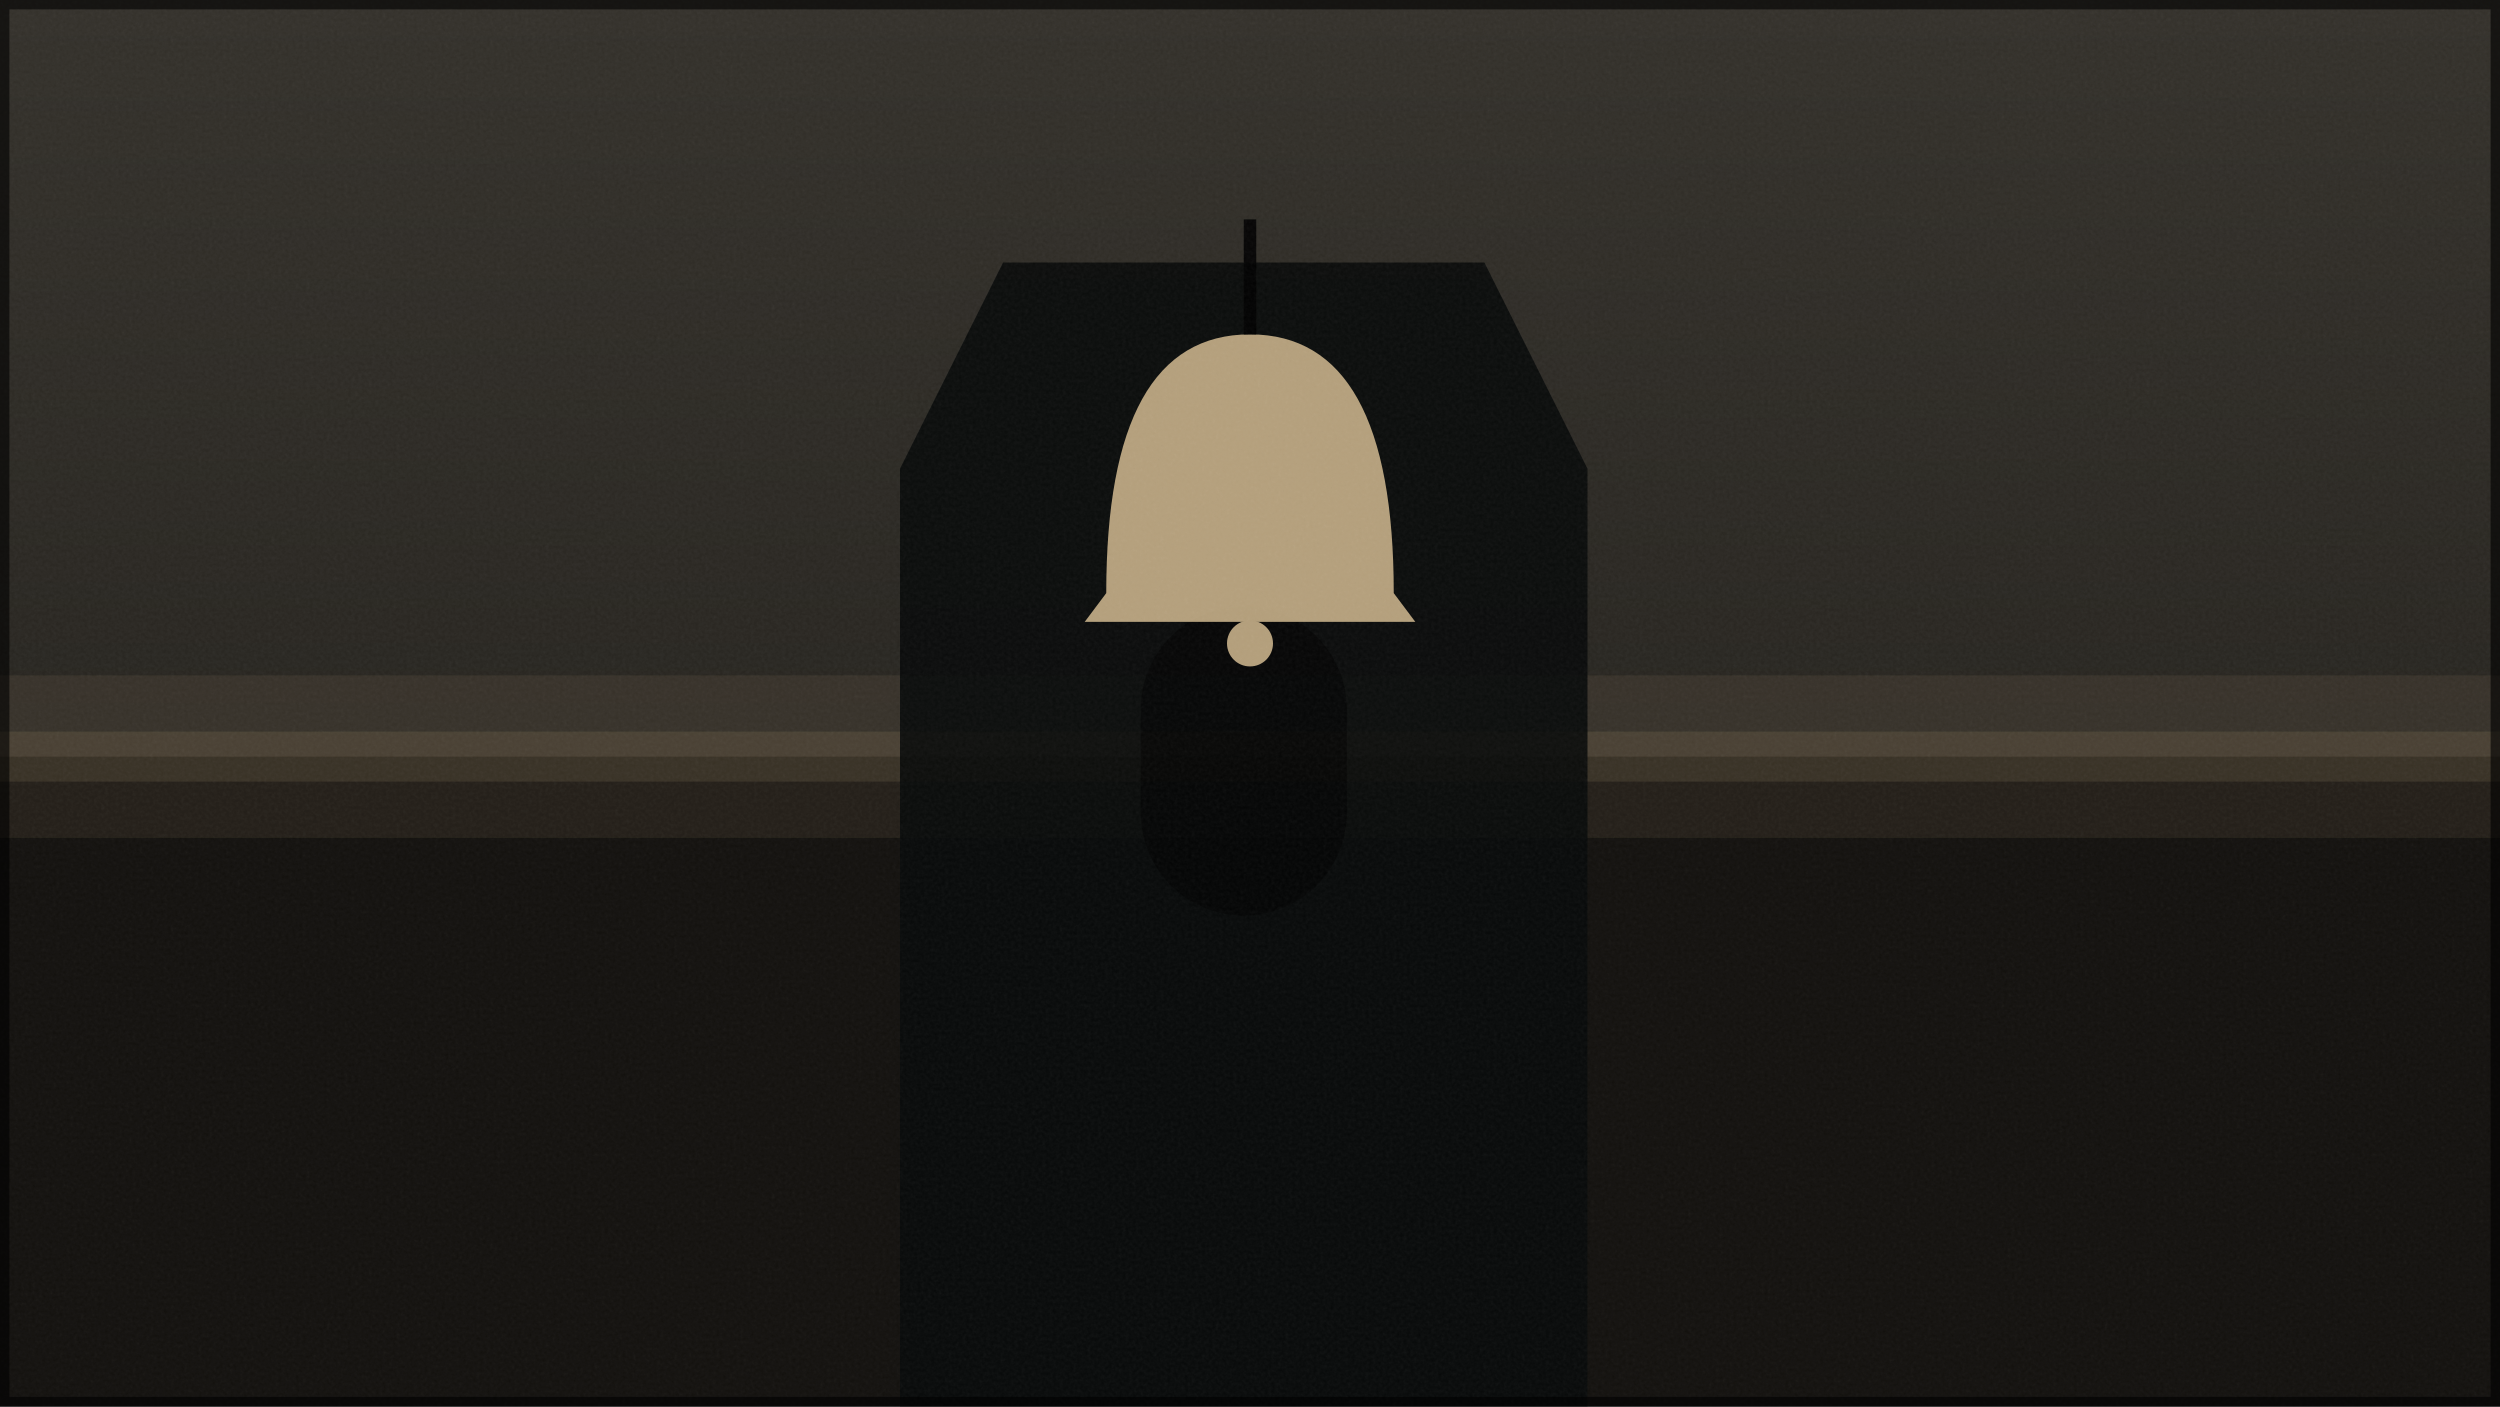
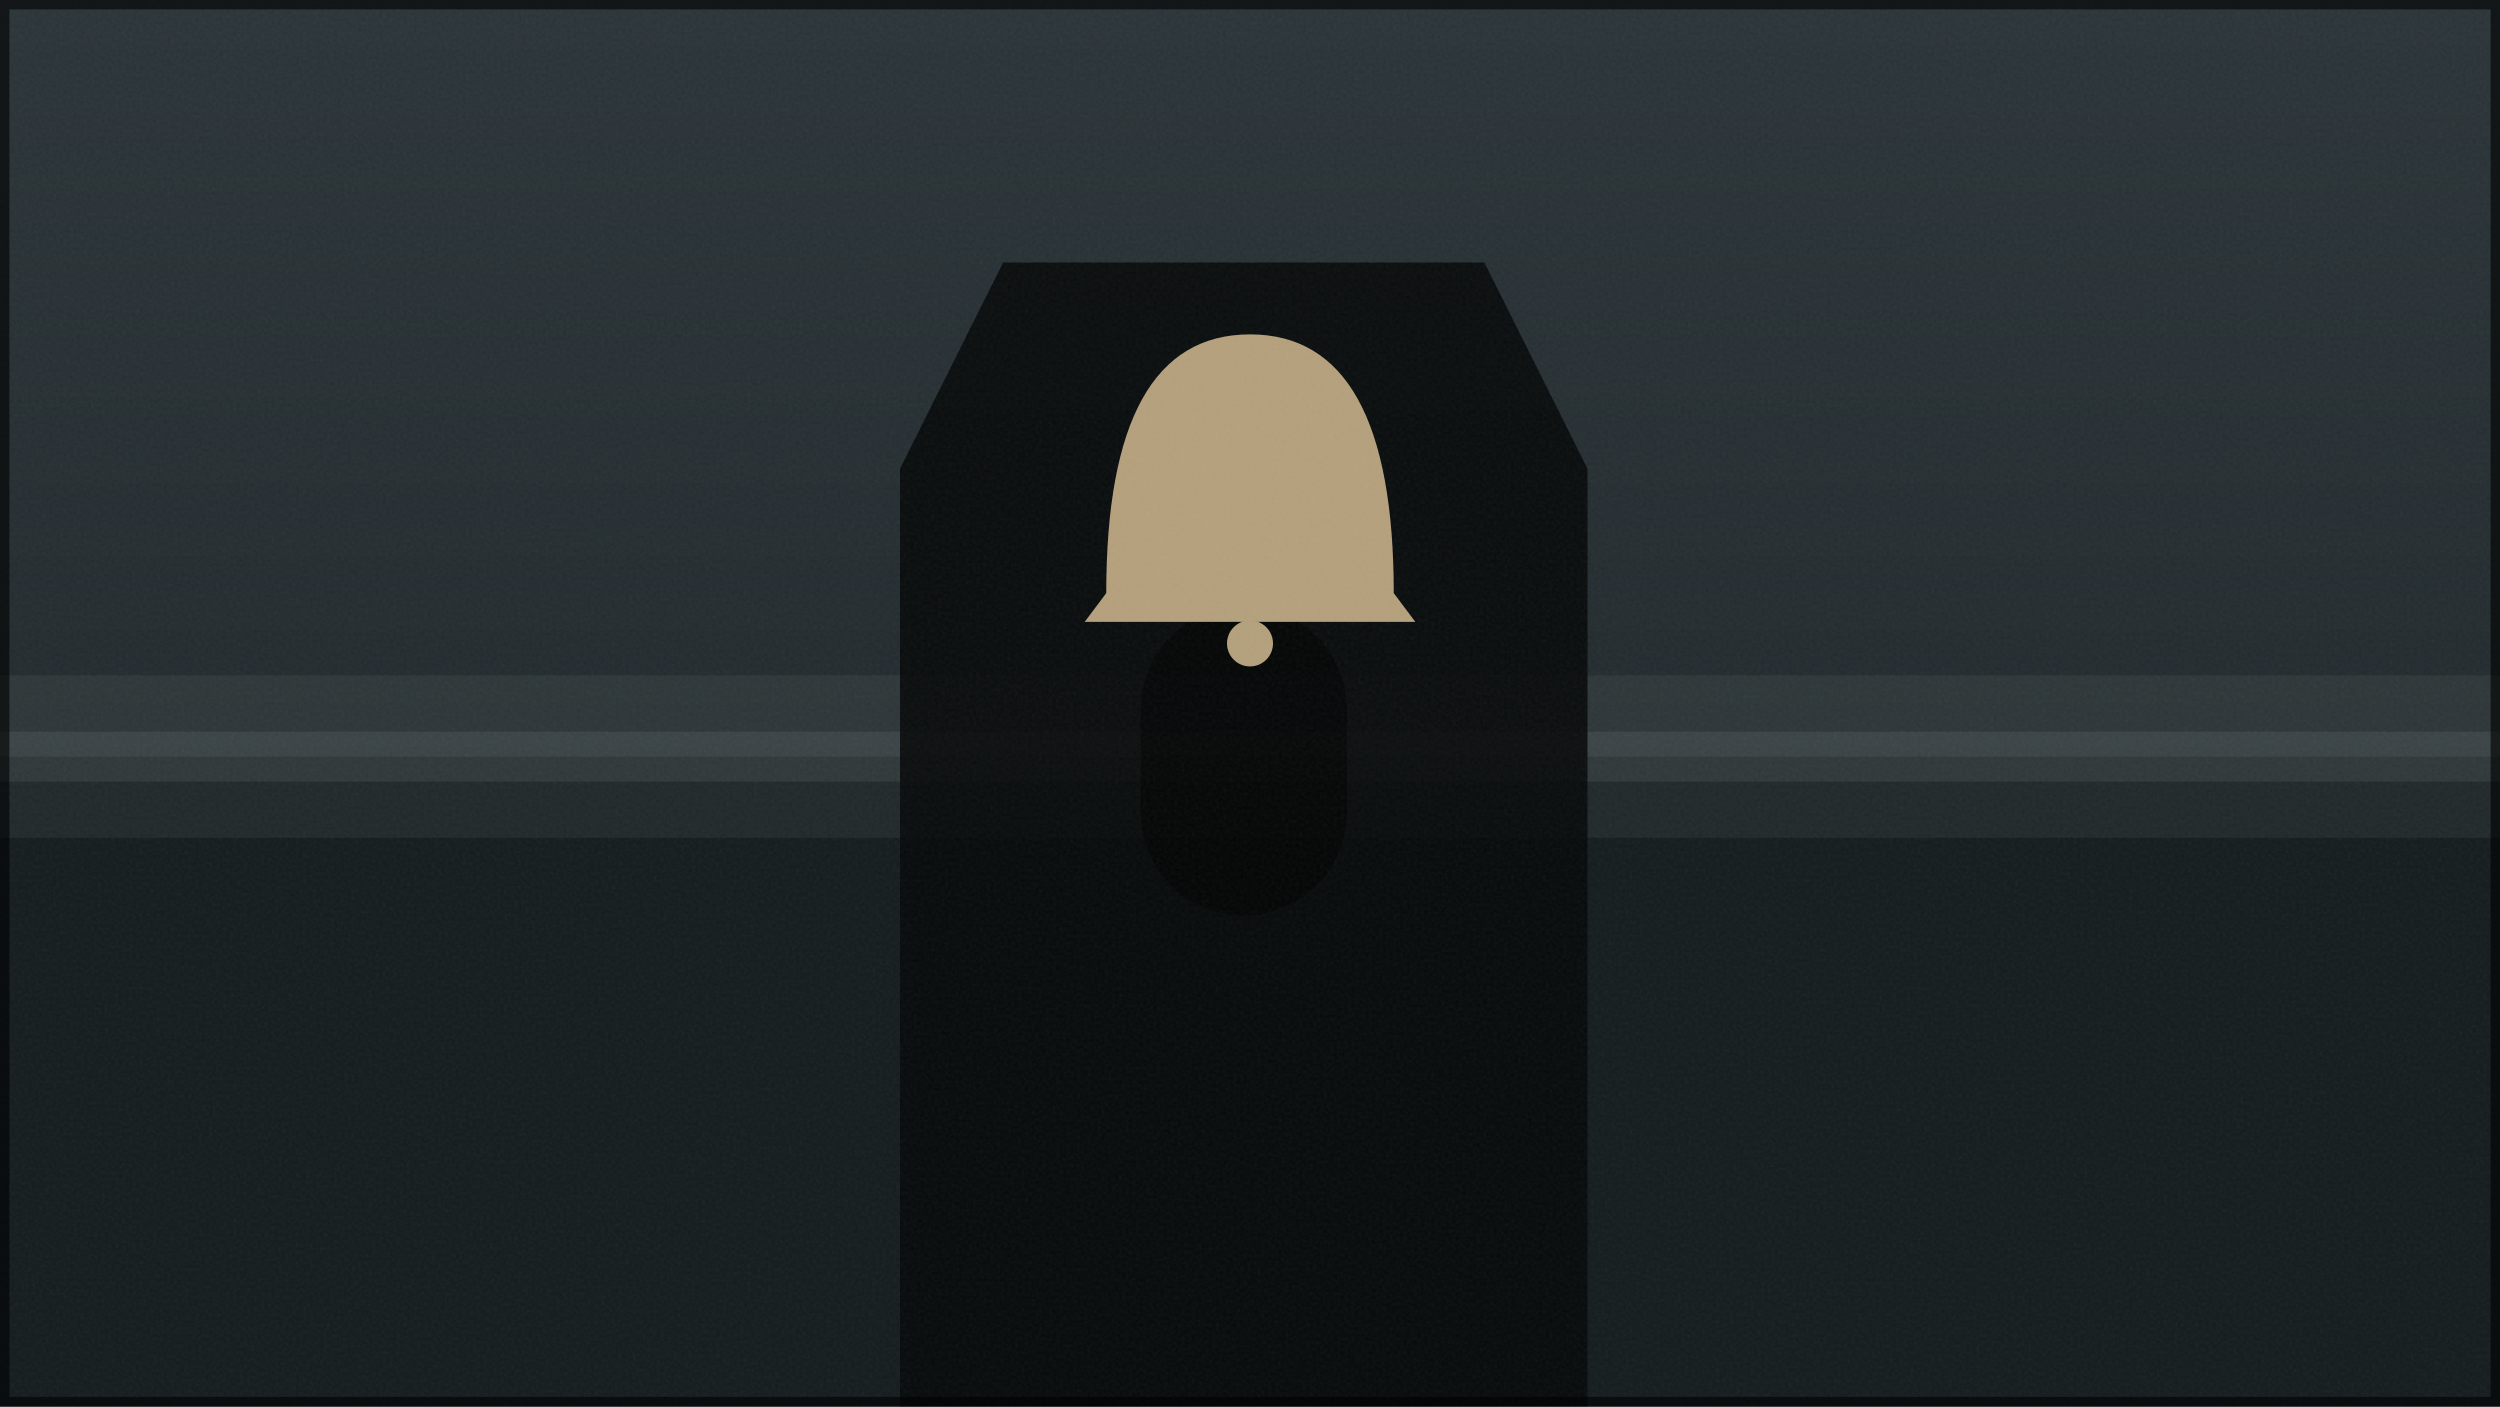
<svg xmlns="http://www.w3.org/2000/svg" viewBox="0 0 800 450">
  <defs>
    <linearGradient id="sky" x1="0" y1="0" x2="0" y2="1">
-       <stop offset="0" stop-color="#33302a" />
-       <stop offset="1" stop-color="#1c1a16" />
+       <stop offset="0" stop-color="#2a3438" />
+       <stop offset="1" stop-color="#1a2124" />
    </linearGradient>
    <filter id="grain">
      <feTurbulence type="fractalNoise" baseFrequency="0.9" numOctaves="2" seed="16" />
      <feColorMatrix type="saturate" values="0" />
      <feComponentTransfer>
        <feFuncA type="linear" slope="0.06" />
      </feComponentTransfer>
      <feComposite operator="over" in2="SourceGraphic" />
    </filter>
  </defs>
  <rect width="800" height="450" fill="url(#sky)" />
-   <rect y="242.12" width="800" height="207.88" fill="#12100d" />
-   <rect y="216.12" width="800" height="52" fill="#c0a878" opacity="0.10" />
-   <rect y="234.12" width="800" height="16" fill="#c0a878" opacity="0.14" />
+   <rect y="242.12" width="800" height="207.88" fill="#141c1e" />
+   <rect y="216.12" width="800" height="52" fill="#8a9a96" opacity="0.10" />
+   <rect y="234.12" width="800" height="16" fill="#8a9a96" opacity="0.14" />
  <g fill="rgba(6,8,9,0.88)">
    <path d="M288 450 L288 150 L321 84 L475 84 L508 150 L508 450 Z" />
    <rect x="365" y="194" width="66" height="99" rx="33" fill="rgba(0,0,0,0.5)" />
    <g fill="#c8b088" opacity="0.9">
      <path d="M354 189.8 Q354 107 400 107 Q446 107 446 189.8 L452.9 199 L347.1 199 Z" />
      <circle cx="400" cy="205.9" r="7.36" />
-       <line x1="400" y1="107" x2="400" y2="70.2" stroke-width="4" stroke="currentColor" />
    </g>
  </g>
  <rect width="800" height="450" fill="transparent" filter="url(#grain)" />
  <rect width="800" height="450" fill="none" stroke="rgba(0,0,0,0.6)" stroke-width="6" />
</svg>
